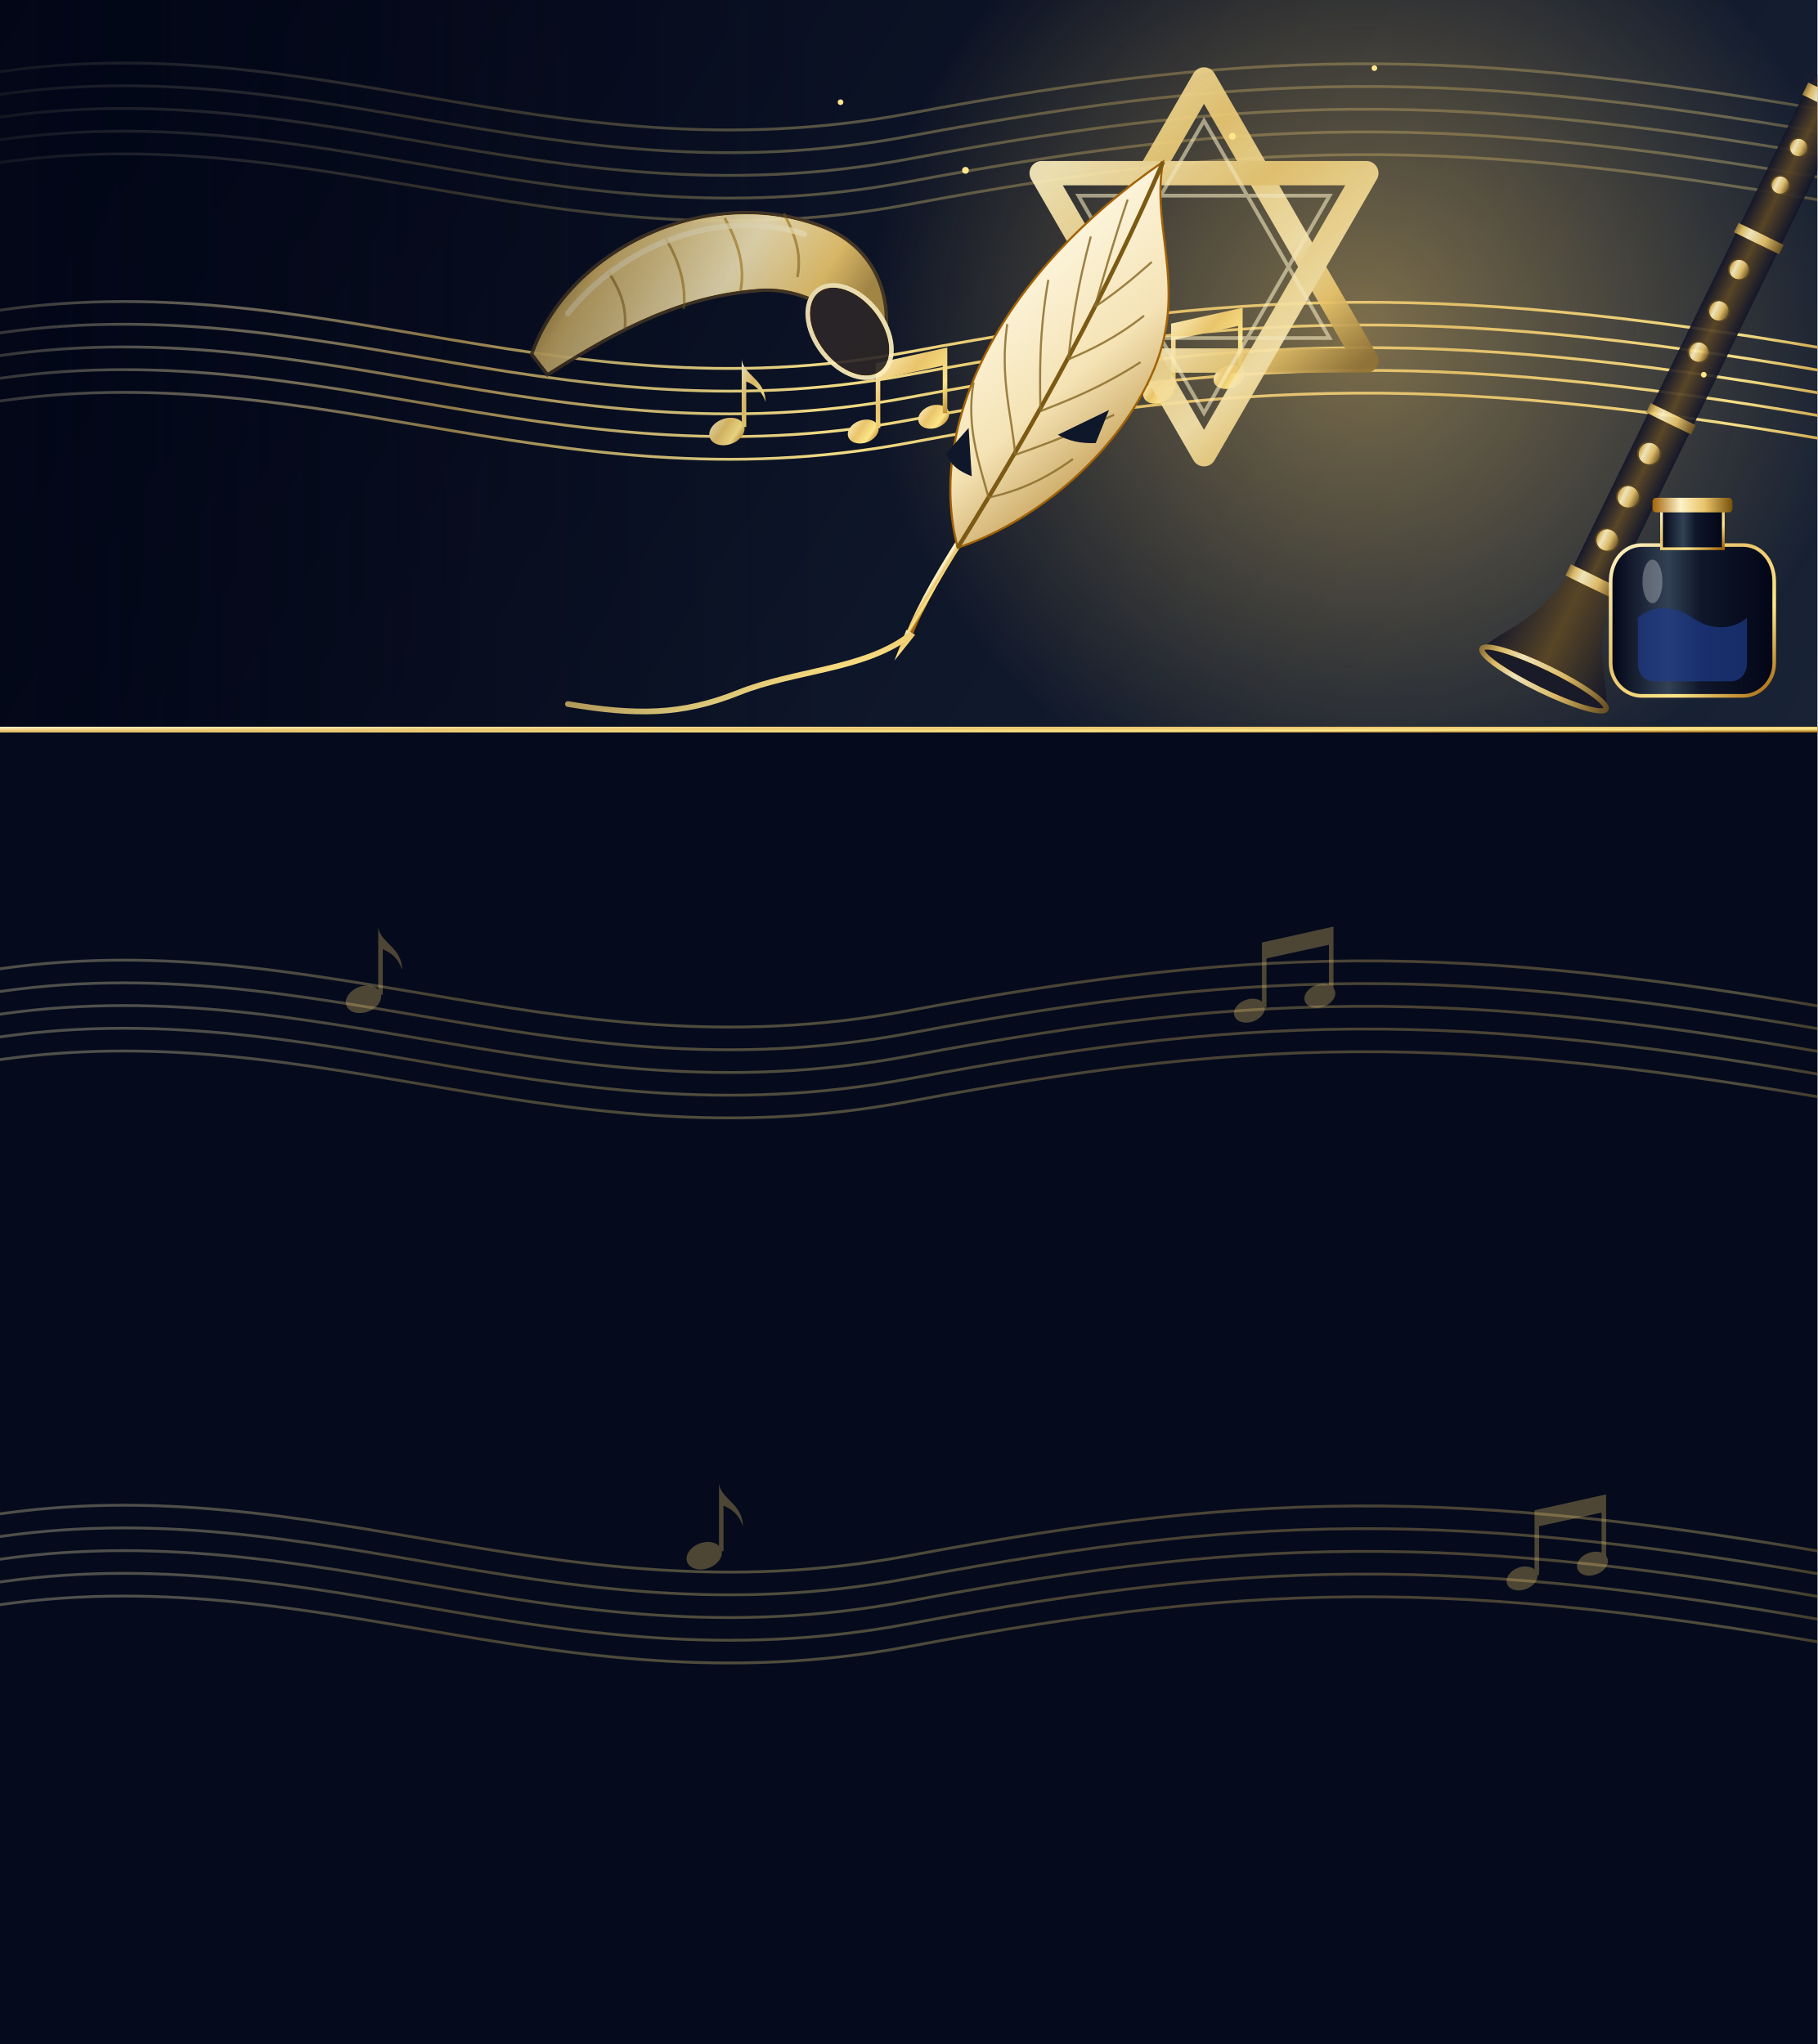
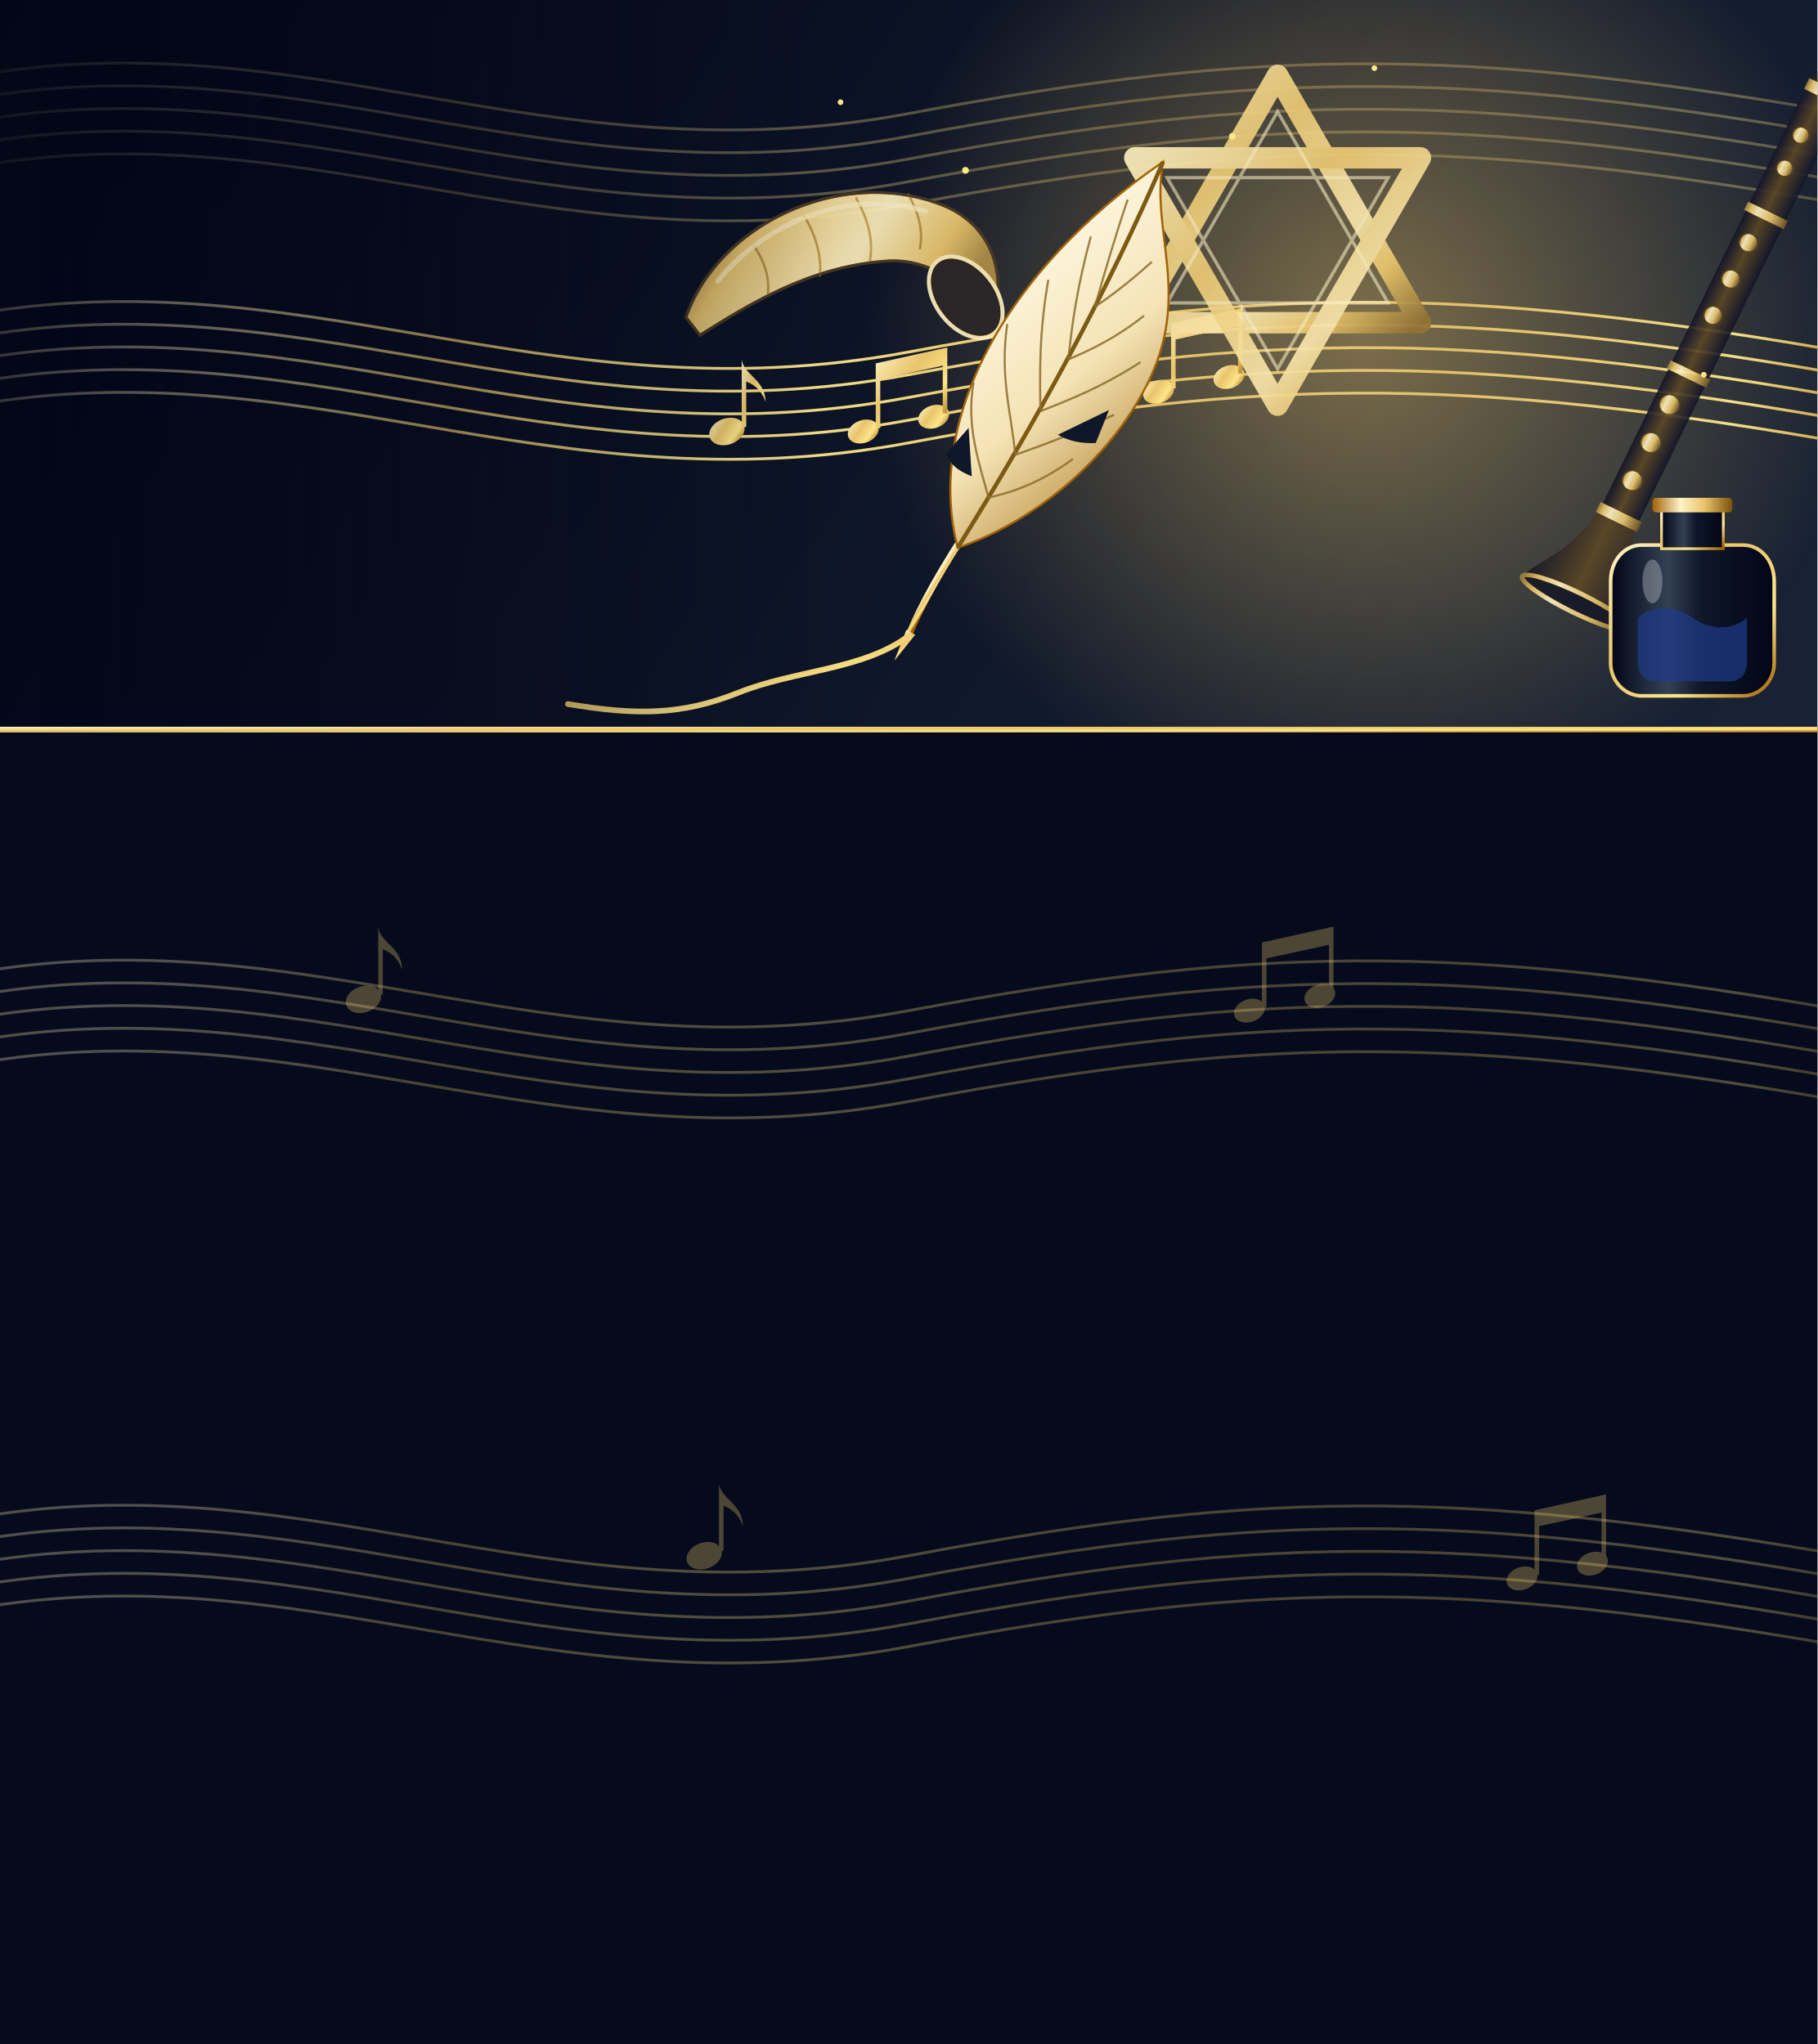
<svg xmlns="http://www.w3.org/2000/svg" xmlns:xlink="http://www.w3.org/1999/xlink" viewBox="0 0 1600 1800" preserveAspectRatio="xMaxYMin slice">
  <defs>
    <linearGradient id="bg" x1="0" y1="0" x2="1" y2=".7">
      <stop offset="0" stop-color="#020617" />
      <stop offset=".5" stop-color="#0f172a" />
      <stop offset="1" stop-color="#1e293b" />
    </linearGradient>
    <linearGradient id="fade" x1="0" y1="0" x2="1" y2="0">
      <stop offset="0" stop-color="#020617" stop-opacity=".8" />
      <stop offset=".46" stop-color="#020617" stop-opacity="0" />
    </linearGradient>
    <linearGradient id="gold" x1="0" y1="0" x2="1" y2="1">
      <stop offset="0" stop-color="#fef3c7" />
      <stop offset=".4" stop-color="#e9c46a" />
      <stop offset=".7" stop-color="#fde68a" />
      <stop offset="1" stop-color="#a16207" />
    </linearGradient>
    <linearGradient id="feather" x1="0" y1="0" x2="1" y2="1">
      <stop offset="0" stop-color="#fffbeb" />
      <stop offset=".55" stop-color="#f5e3b5" />
      <stop offset="1" stop-color="#b58a3a" />
    </linearGradient>
    <linearGradient id="ink" x1="0" y1="0" x2="1" y2="0">
      <stop offset="0" stop-color="#020617" />
      <stop offset=".35" stop-color="#334155" />
      <stop offset=".55" stop-color="#0f172a" />
      <stop offset="1" stop-color="#020617" />
    </linearGradient>
    <radialGradient id="glow">
      <stop offset="0" stop-color="#e9c46a" stop-opacity=".5" />
      <stop offset="1" stop-color="#e9c46a" stop-opacity="0" />
    </radialGradient>
    <linearGradient id="chrome" x1="0" y1="0" x2="1" y2="0">
      <stop offset="0" stop-color="#a16207" />
      <stop offset=".35" stop-color="#fef3c7" />
      <stop offset=".65" stop-color="#e9c46a" />
      <stop offset="1" stop-color="#78510a" />
    </linearGradient>
    <pattern id="mesh" width="14" height="14" patternUnits="userSpaceOnUse" patternTransform="rotate(45)">
      <path d="M0 0H14M0 0V14" stroke="#020617" stroke-opacity=".55" stroke-width="2" />
    </pattern>
    <g id="n1">
      <ellipse rx="16" ry="11.500" transform="rotate(-20)" />
      <path d="M13-4V-64C14-50 34-46 34-26 30-38 22-42 17-44V-4Z" />
    </g>
    <g id="n2">
      <ellipse rx="14" ry="10" transform="rotate(-20)" />
      <ellipse cx="62" cy="-13" rx="14" ry="10" transform="rotate(-20 62 -13)" />
      <path d="M11-3V-60L74-74V-16H70V-58L15-46V-3Z" />
    </g>
    <g id="st" fill="none" stroke="url(#gold)" stroke-width="2.500">
      <path d="M-40 0C260-60 480 90 800 30S1300-30 1680 40" />
      <path d="M-40 20C260-40 480 110 800 50S1300-10 1680 60" />
      <path d="M-40 40C260-20 480 130 800 70S1300 10 1680 80" />
      <path d="M-40 60C260 0 480 150 800 90S1300 30 1680 100" />
      <path d="M-40 80C260 20 480 170 800 110S1300 50 1680 120" />
    </g>
    <linearGradient id="gjew_bg" x1="0" y1="0" x2="1" y2=".7">
      <stop offset="0" stop-color="#1e3a8a" />
      <stop offset=".55" stop-color="#4c1d95" />
      <stop offset="1" stop-color="#ca8a04" />
    </linearGradient>
    <linearGradient id="gjew_fade" x1="0" y1="0" x2="1" y2="0">
      <stop offset="0" stop-color="#16256e" stop-opacity=".84" />
      <stop offset=".5" stop-color="#16256e" stop-opacity="0" />
    </linearGradient>
    <linearGradient id="gjew_gold" x1="0" y1="0" x2="1" y2="1">
      <stop offset="0" stop-color="#fef3c7" />
      <stop offset=".35" stop-color="#eab308" />
      <stop offset=".68" stop-color="#fde68a" />
      <stop offset="1" stop-color="#a16207" />
    </linearGradient>
    <linearGradient id="gjew_silver" x1="0" y1="0" x2="1" y2="0">
      <stop offset="0" stop-color="#64748b" />
      <stop offset=".3" stop-color="#f8fafc" />
      <stop offset=".6" stop-color="#a8b3c4" />
      <stop offset="1" stop-color="#475569" />
    </linearGradient>
    <linearGradient id="gjew_stone" x1="0" y1="0" x2="0" y2="1">
      <stop offset="0" stop-color="#f5e6c4" />
      <stop offset="1" stop-color="#c9a86a" />
    </linearGradient>
    <linearGradient id="gjew_win" x1="0" y1="0" x2="0" y2="1">
      <stop offset="0" stop-color="#1e3a8a" />
      <stop offset=".6" stop-color="#6d28d9" />
      <stop offset="1" stop-color="#f59e0b" />
    </linearGradient>
    <linearGradient id="gjew_wax" x1="0" y1="0" x2="1" y2="0">
      <stop offset="0" stop-color="#d9d4c5" />
      <stop offset=".4" stop-color="#fffdf5" />
      <stop offset="1" stop-color="#c7c0ae" />
    </linearGradient>
    <linearGradient id="gjew_clar" x1="0" y1="0" x2="1" y2="0">
      <stop offset="0" stop-color="#020617" />
      <stop offset=".45" stop-color="#3f3f5a" />
      <stop offset="1" stop-color="#020617" />
    </linearGradient>
    <radialGradient id="gjew_flame" cy=".65">
      <stop offset="0" stop-color="#fff" />
      <stop offset=".45" stop-color="#fde047" />
      <stop offset="1" stop-color="#f97316" />
    </radialGradient>
    <radialGradient id="gjew_glow">
      <stop offset="0" stop-color="#fde68a" stop-opacity=".85" />
      <stop offset=".45" stop-color="#fbbf24" stop-opacity=".28" />
      <stop offset="1" stop-color="#fbbf24" stop-opacity="0" />
    </radialGradient>
    <pattern id="gjew_lattice" width="104" height="180" patternUnits="userSpaceOnUse">
      <g fill="none" stroke="#fde68a" stroke-opacity=".17" stroke-width="2">
        <path d="M52 12 96 88H8Z" />
        <path d="M52 112 8 36H96Z" />
        <path d="M0 102 44 178H-44Z" />
        <path d="M0 202-44 126H44Z" />
        <path d="M104 102 148 178H60Z" />
        <path d="M104 202 60 126H148Z" />
      </g>
    </pattern>
    <filter id="gjew_b10" x="-40%" y="-40%" width="180%" height="180%">
      <feGaussianBlur stdDeviation="10" />
    </filter>
    <g id="gjew_magen">
      <path d="M0-100 86.600 50H-86.600Z" fill="none" stroke="url(#gjew_gold)" stroke-width="13" stroke-linejoin="round" />
      <path d="M0 100-86.600-50H86.600Z" fill="none" stroke="url(#gjew_gold)" stroke-width="13" stroke-linejoin="round" />
      <path d="M0-78 67 38H-67ZM0 78-67-38H67Z" fill="none" stroke="#fffbeb" stroke-opacity=".6" stroke-width="2" />
    </g>
    <g id="gjew_n1">
      <ellipse rx="15" ry="11" transform="rotate(-20)" />
      <path d="M12-4V-60C14-46 32-42 32-24 28-36 20-40 16-42V-4Z" />
    </g>
    <g id="gjew_pom">
      <path d="M0-34C24-34 36-16 36 4 36 26 20 40 0 40-20 40-36 26-36 4-36-16-24-34 0-34Z" fill="#be123c" stroke="#fde68a" stroke-width="3" />
      <path d="M-10-34-16-52-4-44 0-56 4-44 16-52 10-34Z" fill="url(#gjew_gold)" />
    </g>
    <g id="gjew_arch">
      <path d="M-74 240V-30C-74-90-40-122 0-140 40-122 74-90 74-30V240Z" fill="url(#gjew_win)" stroke="url(#gjew_gold)" stroke-width="7" />
      <g transform="translate(0 -30) scale(.42)">
        <use xlink:href="#gjew_magen" />
      </g>
      <path d="M-74 40H74M0 40V240M-74 130H74" stroke="url(#gjew_gold)" stroke-width="4" />
    </g>
    <g id="gjew_candle">
      <rect x="-17" y="-210" width="34" height="210" fill="url(#gjew_wax)" />
      <path d="M-17-210C-14-222 12-222 17-210" fill="#fffdf5" />
      <path d="M0-214V-234" stroke="#292524" stroke-width="3" />
      <circle cy="-262" r="74" fill="url(#gjew_glow)" />
      <path d="M0-306C20-276 18-244 0-234-18-244-20-276 0-306Z" fill="url(#gjew_flame)" />
      <path d="M-26 0H26L14 22H-14Z" fill="url(#gjew_silver)" />
      <path d="M-9 22H9V80H-9Z" fill="url(#gjew_silver)" />
      <circle cy="52" r="15" fill="url(#gjew_silver)" />
      <path d="M-50 134C-30 104-16 90-9 80H9C16 90 30 104 50 134Z" fill="url(#gjew_silver)" />
      <rect x="-54" y="134" width="108" height="10" rx="4" fill="url(#gjew_silver)" />
    </g>
    <linearGradient id="gjew_wallfade" gradientUnits="userSpaceOnUse" x1="745" y1="0" x2="985" y2="0">
      <stop offset="0" stop-color="#000" />
      <stop offset="1" stop-color="#fff" />
    </linearGradient>
    <mask id="gjew_wallmask" maskUnits="userSpaceOnUse" x="0" y="0" width="1700" height="680">
      <rect width="1700" height="680" fill="url(#gjew_wallfade)" />
    </mask>
    <filter id="vx_gold" color-interpolation-filters="sRGB" x="-10%" y="-10%" width="120%" height="120%">
      <feColorMatrix type="matrix" values=".3 .59 .11 0 0  .3 .59 .11 0 0  .3 .59 .11 0 0  0 0 0 1 0" />
      <feComponentTransfer>
        <feFuncR type="table" tableValues=".04 .45 .91 1" />
        <feFuncG type="table" tableValues=".06 .34 .77 .96" />
        <feFuncB type="table" tableValues=".16 .14 .42 .8" />
      </feComponentTransfer>
    </filter>
  </defs>
  <rect width="1600" height="1800" fill="url(#bg)" />
  <circle cx="1200" cy="290" r="440" fill="url(#glow)" />
  <g opacity=".95" transform="translate(0 280)">
    <use xlink:href="#st" />
  </g>
  <g opacity=".32" transform="translate(0 70)">
    <use xlink:href="#st" />
  </g>
  <g fill="url(#gold)">
    <use xlink:href="#n1" x="640" y="380" />
    <use xlink:href="#n2" x="760" y="380" />
    <use xlink:href="#n1" x="920" y="372" />
    <use xlink:href="#n2" x="1020" y="345" />
  </g>
-   <g filter="url(#vx_gold)" opacity=".92">
+   <g filter="url(#vx_gold)" opacity=".92" transform="translate(1600 40) scale(.88) translate(-1600 -40)">
    <g transform="translate(1060 235) scale(1.65)">
      <use xlink:href="#gjew_magen" />
    </g>
    <g transform="translate(1490 330) rotate(26) scale(.92)">
      <rect x="-22" y="-290" width="44" height="510" rx="10" fill="url(#gjew_clar)" />
      <path d="M-22 220C-30 280-58 300-66 324H66C58 300 30 280 22 220Z" fill="url(#gjew_clar)" />
      <ellipse cy="324" rx="66" ry="11" fill="#0a0a14" stroke="url(#gjew_silver)" stroke-width="5" />
      <path d="M-20-290-13-378 13-378 20-290Z" fill="#111827" />
      <rect x="-23" y="-300" width="46" height="13" fill="url(#gjew_silver)" />
      <g fill="url(#gjew_silver)">
        <rect x="-24" y="-150" width="48" height="10" />
        <rect x="-24" y="42" width="48" height="10" />
        <rect x="-25" y="214" width="50" height="12" />
      </g>
      <g fill="url(#gjew_silver)" stroke="#334155" stroke-width="1.500">
        <circle cx="-4" cy="-240" r="9" />
        <circle cx="-4" cy="-200" r="9" />
        <circle cx="-4" cy="-110" r="10" />
        <circle cx="-4" cy="-66" r="10" />
        <circle cx="-4" cy="-22" r="10" />
        <circle cx="-4" cy="86" r="11" />
        <circle cx="-4" cy="132" r="11" />
        <circle cx="-4" cy="178" r="11" />
      </g>
      <path d="M12-280V200" stroke="url(#gjew_silver)" stroke-width="4" />
    </g>
    <g>
      <linearGradient id="horn" x1="0" y1="0" x2="1" y2=".3">
        <stop offset="0" stop-color="#5c3a12" />
        <stop offset=".3" stop-color="#d9b26a" />
        <stop offset=".62" stop-color="#fff3d1" />
        <stop offset="1" stop-color="#a87a35" />
      </linearGradient>
      <path transform="translate(-200 -300)" d="M668 612C700 520 820 462 920 498 972 516 992 566 974 622 948 574 906 552 866 556 790 562 730 600 682 630Z" fill="url(#horn)" stroke="#4a2e0c" stroke-width="3" />
      <ellipse cx="948" cy="592" rx="30" ry="46" transform="translate(-200 -300) rotate(-38 948 592)" fill="#2a1806" stroke="#fff3d1" stroke-width="4" />
      <g transform="translate(-200 -300)" fill="none" stroke="#7a5420" stroke-opacity=".6" stroke-width="2.500">
        <path d="M736 540C746 556 752 570 750 590M786 510C798 530 804 550 802 572M838 492C850 514 856 534 852 556M890 488C900 506 906 524 902 544" />
      </g>
      <path transform="translate(-200 -300)" d="M700 576C746 518 830 482 908 506" fill="none" stroke="#fff" stroke-opacity=".6" stroke-width="5" stroke-linecap="round" />
    </g>
  </g>
  <g transform="translate(800 560) rotate(30) scale(.74)">
    <path d="M0 0C-6-40-6-90-2-160" fill="none" stroke="url(#gold)" stroke-width="8" stroke-linecap="round" />
    <path d="M-6-5 0 34 6-5Z" fill="url(#gold)" />
    <path d="M-2-120C-110-230-120-430-20-640 8-560 90-520 96-400 102-300 60-190-2-120Z" fill="url(#feather)" stroke="#a16207" stroke-width="2.500" />
    <path d="M-2-120C4-300 0-470-20-640" fill="none" stroke="#7c5a13" stroke-width="5" />
    <g fill="none" stroke="#8a6d2b" stroke-width="2.500" opacity=".85">
      <path d="M0-190C-30-220-66-250-84-300M2-250C-26-290-60-320-84-380M2-310C-22-350-46-390-68-450M0-380C-18-420-34-460-50-520M-4-450C-14-490-24-530-34-580M0-190C26-214 46-240 64-280M2-250C28-280 52-310 80-350M2-310C26-340 50-370 76-420M0-380C18-404 36-430 52-470M-4-450C8-474 18-500 28-530" />
    </g>
    <path d="M-70-210C-56-200-46-200-30-202L-62-250Z" fill="#0f172a" />
    <path d="M78-310C62-300 48-296 34-296L72-352Z" fill="#0f172a" />
  </g>
  <g transform="translate(1490 480) scale(.8)">
    <path d="M-56 0C-74 0-90 16-90 40V130C-90 150-74 166-56 166H56C74 166 90 150 90 130V40C90 16 74 0 56 0Z" fill="url(#ink)" stroke="url(#gold)" stroke-width="4" />
    <path d="M-34-40H34V4H-34Z" fill="url(#ink)" stroke="url(#gold)" stroke-width="3" />
    <rect x="-44" y="-52" width="88" height="16" rx="4" fill="url(#chrome)" />
    <path d="M-60 80C-44 66-20 66 0 80S44 94 60 80V130C60 142 52 150 42 150H-42C-52 150-60 142-60 130Z" fill="#1e3a8a" opacity=".7" />
    <ellipse cx="-44" cy="40" rx="11" ry="24" fill="#fff" opacity=".28" />
  </g>
  <path d="M800 560C760 590 700 590 650 610S560 630 500 620" fill="none" stroke="url(#gold)" stroke-width="5" stroke-linecap="round" />
  <g fill="#fde68a">
    <circle cx="1085" cy="120" r="3" />
    <circle cx="1210" cy="60" r="2.500" />
    <circle cx="850" cy="150" r="3" />
    <circle cx="1500" cy="330" r="2.500" />
    <circle cx="740" cy="90" r="2.500" />
  </g>
  <rect width="1600" height="700" fill="url(#fade)" />
  <rect y="640" width="1600" height="1160" fill="#050b1c" />
  <rect y="640" width="1600" height="5" fill="url(#gold)" />
  <g opacity=".3" transform="translate(0 860)">
    <use xlink:href="#st" />
  </g>
  <g opacity=".3" transform="translate(0 1340)">
    <use xlink:href="#st" />
  </g>
  <g opacity=".32" fill="#e9c46a">
    <use xlink:href="#n1" x="320" y="880" />
    <use xlink:href="#n2" x="1100" y="890" />
    <use xlink:href="#n1" x="620" y="1370" />
    <use xlink:href="#n2" x="1340" y="1390" />
  </g>
</svg>
